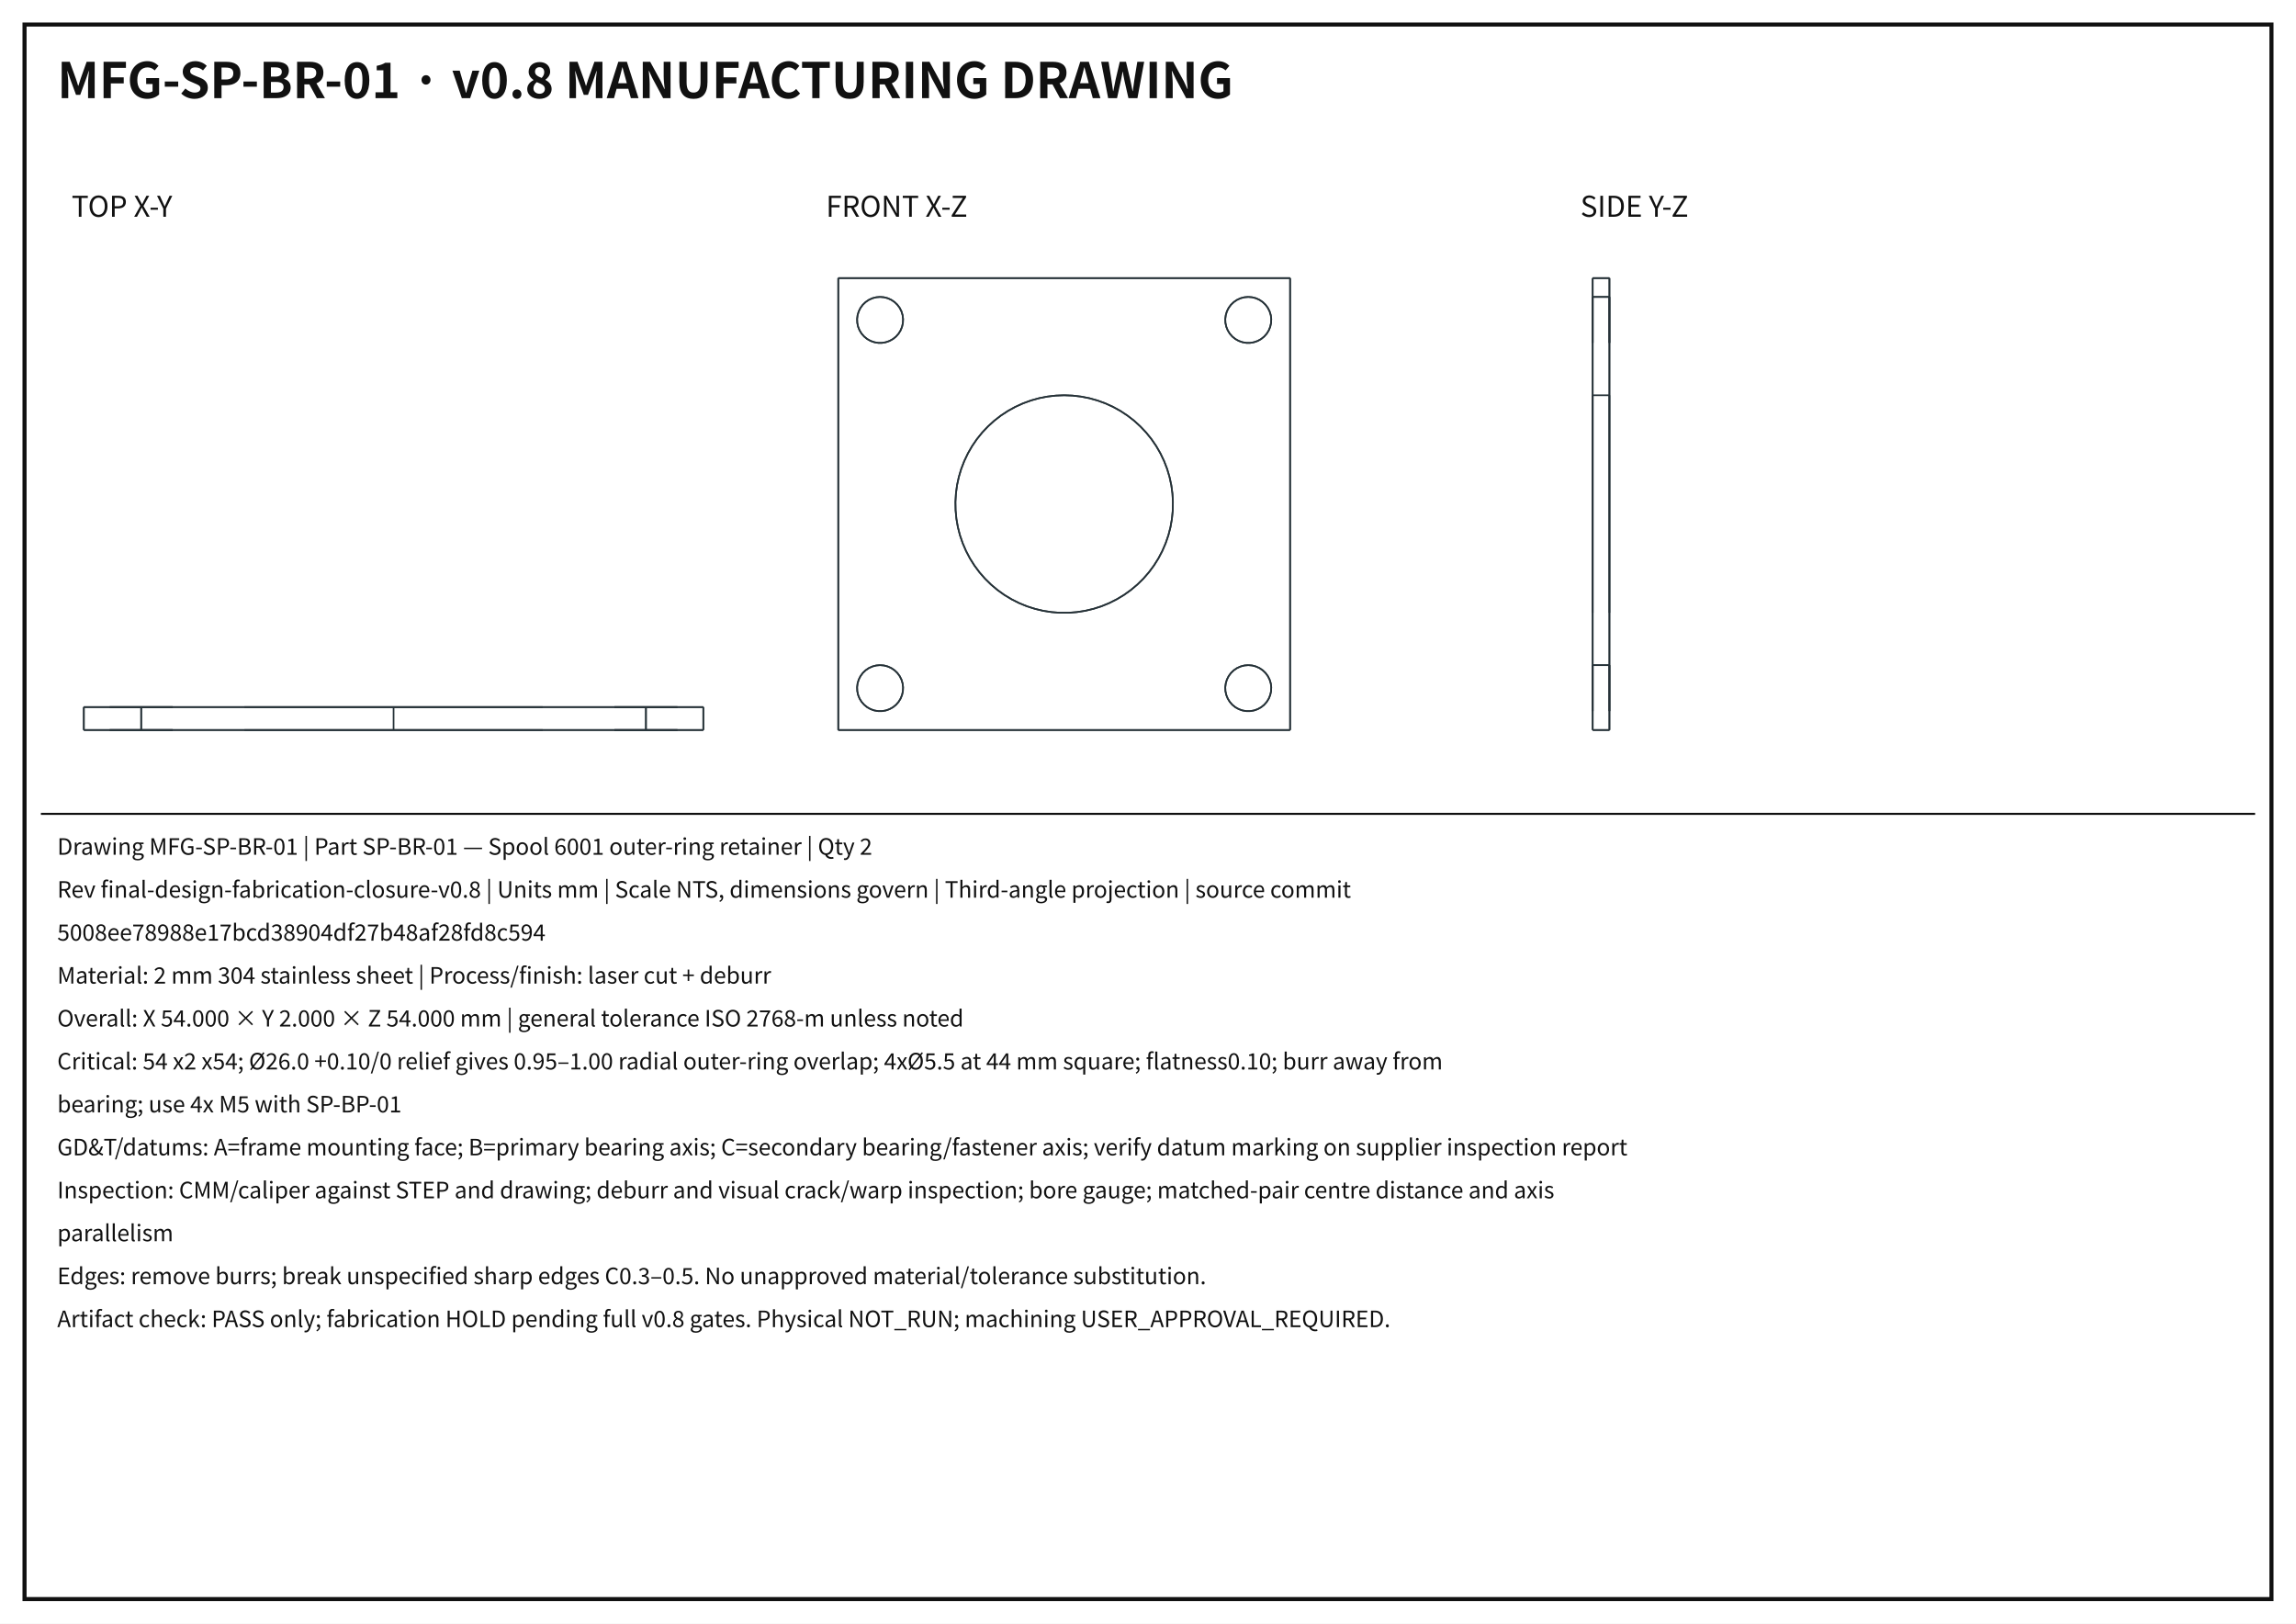
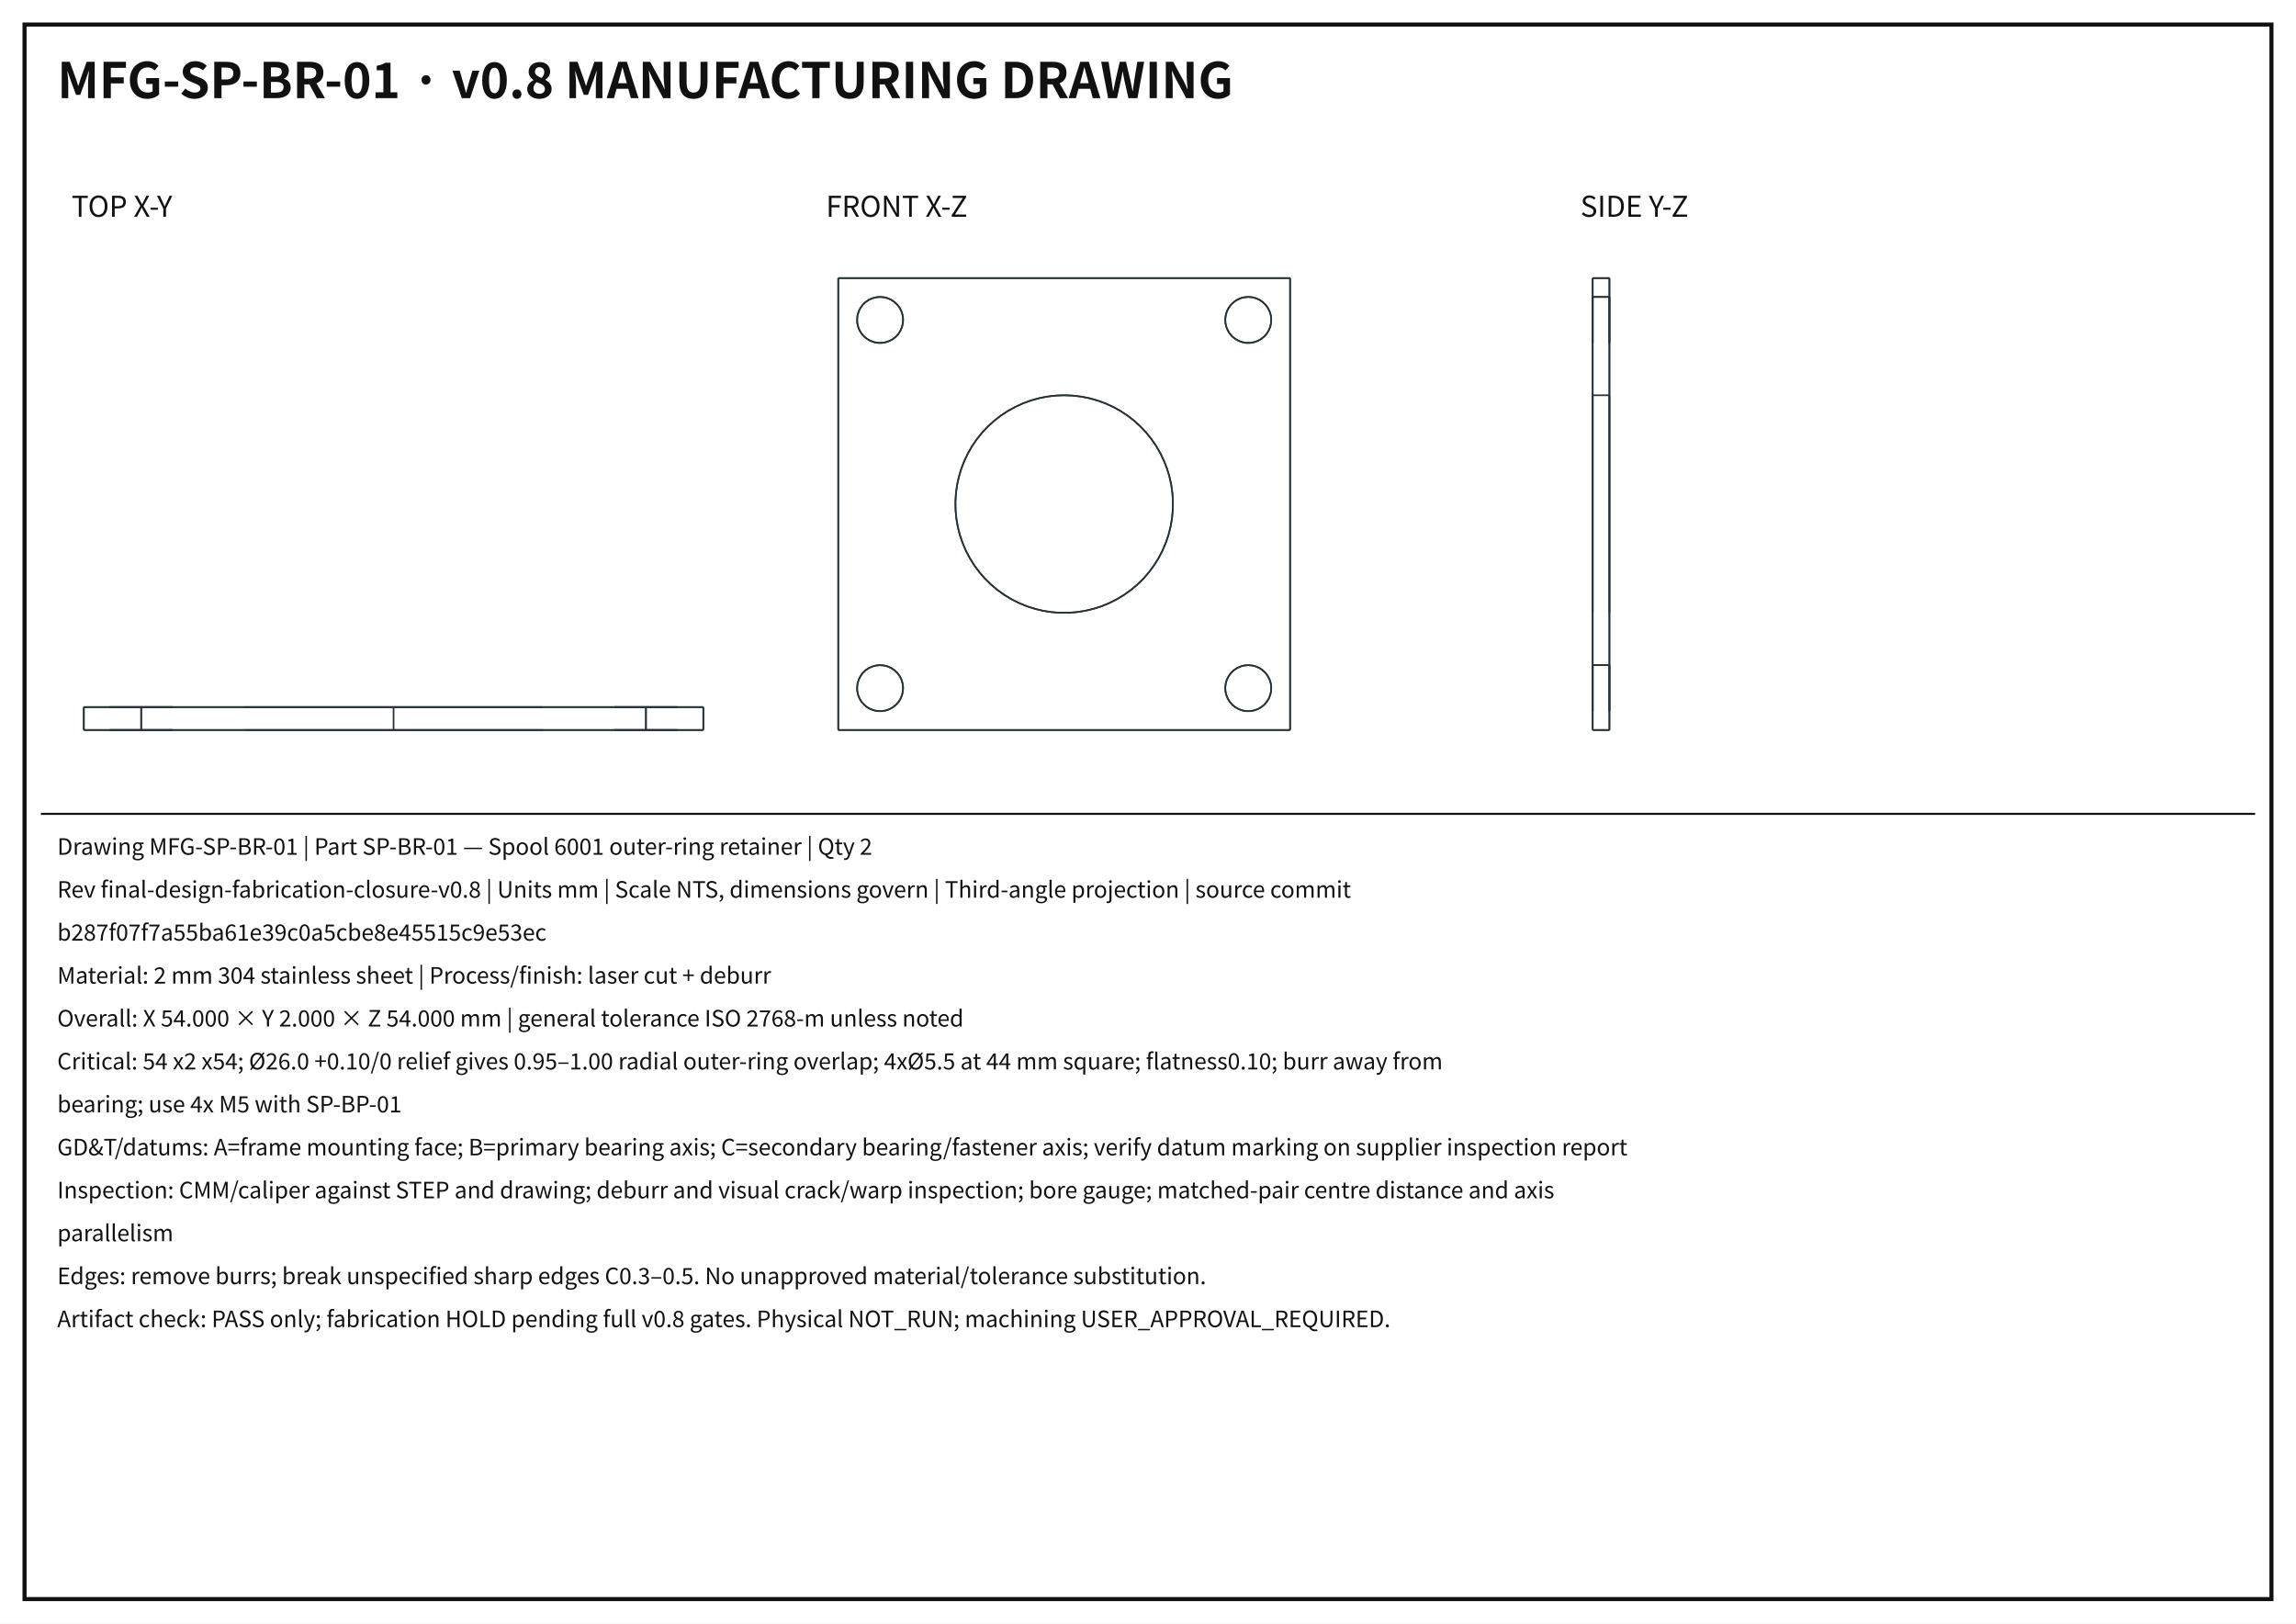
<svg xmlns="http://www.w3.org/2000/svg" width="1123" height="794" viewBox="0 0 1123 794">
  <rect width="1123" height="794" fill="white" />
  <rect x="12" y="12" width="1099" height="770" fill="none" stroke="#111" stroke-width="2" />
  <g font-family="Noto Sans CJK KR,sans-serif" fill="#111">
    <text x="28" y="48" font-size="24" font-weight="bold">MFG-SP-BR-01 · v0.8 MANUFACTURING DRAWING</text>
    <text x="35" y="106" font-size="14">TOP X-Y</text>
    <polyline points="41.00,357.00 41.00,357.00" fill="none" stroke="#263238" stroke-width="0.8" />
    <polyline points="41.00,357.00 41.00,345.78" fill="none" stroke="#263238" stroke-width="0.8" />
    <polyline points="41.00,345.78 41.00,345.78" fill="none" stroke="#263238" stroke-width="0.8" />
    <polyline points="41.00,357.00 41.00,345.78" fill="none" stroke="#263238" stroke-width="0.8" />
    <polyline points="41.00,357.00 344.00,357.00" fill="none" stroke="#263238" stroke-width="0.8" />
    <polyline points="41.00,357.00 344.00,357.00" fill="none" stroke="#263238" stroke-width="0.8" />
    <polyline points="344.00,357.00 344.00,357.00" fill="none" stroke="#263238" stroke-width="0.8" />
    <polyline points="69.06,357.00 71.66,357.00 74.20,357.00 76.58,357.00 78.75,357.00 80.64,357.00 82.20,357.00 83.37,357.00 84.14,357.00 84.47,357.00 84.36,357.00 83.81,357.00 82.83,357.00 81.46,357.00 79.73,357.00 77.70,357.00 75.41,357.00 72.94,357.00 70.36,357.00 67.75,357.00 65.17,357.00 62.70,357.00 60.41,357.00 58.38,357.00 56.65,357.00 55.28,357.00 54.30,357.00 53.75,357.00 53.64,357.00 53.97,357.00 54.74,357.00 55.92,357.00 57.47,357.00 59.36,357.00 61.53,357.00 63.92,357.00 66.45,357.00 69.06,357.00" fill="none" stroke="#263238" stroke-width="0.8" />
    <polyline points="69.06,357.00 71.66,357.00 74.20,357.00 76.58,357.00 78.75,357.00 80.64,357.00 82.20,357.00 83.37,357.00 84.14,357.00 84.47,357.00 84.36,357.00 83.81,357.00 82.83,357.00 81.46,357.00 79.73,357.00 77.70,357.00 75.41,357.00 72.94,357.00 70.36,357.00 67.75,357.00 65.17,357.00 62.70,357.00 60.41,357.00 58.38,357.00 56.65,357.00 55.28,357.00 54.30,357.00 53.75,357.00 53.64,357.00 53.97,357.00 54.74,357.00 55.92,357.00 57.47,357.00 59.36,357.00 61.53,357.00 63.92,357.00 66.45,357.00 69.06,357.00" fill="none" stroke="#263238" stroke-width="0.8" />
    <polyline points="315.94,357.00 318.55,357.00 321.08,357.00 323.47,357.00 325.64,357.00 327.53,357.00 329.08,357.00 330.26,357.00 331.03,357.00 331.36,357.00 331.25,357.00 330.70,357.00 329.72,357.00 328.35,357.00 326.62,357.00 324.59,357.00 322.30,357.00 319.83,357.00 317.25,357.00 314.64,357.00 312.06,357.00 309.59,357.00 307.30,357.00 305.27,357.00 303.54,357.00 302.17,357.00 301.19,357.00 300.64,357.00 300.53,357.00 300.86,357.00 301.63,357.00 302.80,357.00 304.36,357.00 306.25,357.00 308.42,357.00 310.80,357.00 313.34,357.00 315.94,357.00" fill="none" stroke="#263238" stroke-width="0.8" />
    <polyline points="192.50,357.00 198.15,357.00 203.77,357.00 209.32,357.00 214.77,357.00 220.09,357.00 225.24,357.00 230.19,357.00 234.92,357.00 239.39,357.00 243.58,357.00 247.46,357.00 251.01,357.00 254.21,357.00 257.04,357.00 259.48,357.00 261.52,357.00 263.14,357.00 264.34,357.00 265.10,357.00 265.43,357.00 265.32,357.00 264.77,357.00 263.79,357.00 262.38,357.00 260.55,357.00 258.31,357.00 255.67,357.00 252.66,357.00 249.28,357.00 245.56,357.00 241.52,357.00 237.19,357.00 232.58,357.00 227.74,357.00 222.69,357.00 217.45,357.00 212.06,357.00 206.56,357.00 200.97,357.00 195.33,357.00 189.67,357.00 184.03,357.00 178.44,357.00 172.94,357.00 167.55,357.00 162.31,357.00 157.26,357.00 152.42,357.00 147.81,357.00 143.48,357.00 139.44,357.00 135.72,357.00 132.34,357.00 129.33,357.00 126.69,357.00 124.45,357.00 122.62,357.00 121.21,357.00 120.23,357.00 119.68,357.00 119.57,357.00 119.90,357.00 120.66,357.00 121.86,357.00 123.48,357.00 125.52,357.00 127.96,357.00 130.79,357.00 133.99,357.00 137.54,357.00 141.42,357.00 145.61,357.00 150.08,357.00 154.81,357.00 159.76,357.00 164.91,357.00 170.23,357.00 175.68,357.00 181.23,357.00 186.85,357.00 192.50,357.00" fill="none" stroke="#263238" stroke-width="0.8" />
    <polyline points="315.94,357.00 318.55,357.00 321.08,357.00 323.47,357.00 325.64,357.00 327.53,357.00 329.08,357.00 330.26,357.00 331.03,357.00 331.36,357.00 331.25,357.00 330.70,357.00 329.72,357.00 328.35,357.00 326.62,357.00 324.59,357.00 322.30,357.00 319.83,357.00 317.25,357.00 314.64,357.00 312.06,357.00 309.59,357.00 307.30,357.00 305.27,357.00 303.54,357.00 302.17,357.00 301.19,357.00 300.64,357.00 300.53,357.00 300.86,357.00 301.63,357.00 302.80,357.00 304.36,357.00 306.25,357.00 308.42,357.00 310.80,357.00 313.34,357.00 315.94,357.00" fill="none" stroke="#263238" stroke-width="0.8" />
    <polyline points="344.00,357.00 344.00,345.78" fill="none" stroke="#263238" stroke-width="0.8" />
    <polyline points="41.00,345.78 344.00,345.78" fill="none" stroke="#263238" stroke-width="0.8" />
    <polyline points="41.00,345.78 344.00,345.78" fill="none" stroke="#263238" stroke-width="0.8" />
    <polyline points="344.00,345.78 344.00,345.78" fill="none" stroke="#263238" stroke-width="0.8" />
    <polyline points="69.06,345.78 71.66,345.78 74.20,345.78 76.58,345.78 78.75,345.78 80.64,345.78 82.20,345.78 83.37,345.78 84.14,345.78 84.47,345.78 84.36,345.78 83.81,345.78 82.83,345.78 81.46,345.78 79.73,345.78 77.70,345.78 75.41,345.78 72.94,345.78 70.36,345.78 67.75,345.78 65.17,345.78 62.70,345.78 60.41,345.78 58.38,345.78 56.65,345.78 55.28,345.78 54.30,345.78 53.75,345.78 53.64,345.78 53.97,345.78 54.74,345.78 55.92,345.78 57.47,345.78 59.36,345.78 61.53,345.78 63.92,345.78 66.45,345.78 69.06,345.78" fill="none" stroke="#263238" stroke-width="0.8" />
    <polyline points="69.06,345.78 71.66,345.78 74.20,345.78 76.58,345.78 78.75,345.78 80.64,345.78 82.20,345.78 83.37,345.78 84.14,345.78 84.47,345.78 84.36,345.78 83.81,345.78 82.83,345.78 81.46,345.78 79.73,345.78 77.70,345.78 75.41,345.78 72.94,345.78 70.36,345.78 67.75,345.78 65.17,345.78 62.70,345.78 60.41,345.78 58.38,345.78 56.65,345.78 55.28,345.78 54.30,345.78 53.75,345.78 53.64,345.78 53.97,345.78 54.74,345.78 55.92,345.78 57.47,345.78 59.36,345.78 61.53,345.78 63.92,345.78 66.45,345.78 69.06,345.78" fill="none" stroke="#263238" stroke-width="0.8" />
    <polyline points="315.94,345.78 318.55,345.78 321.08,345.78 323.47,345.78 325.64,345.78 327.53,345.78 329.08,345.78 330.26,345.78 331.03,345.78 331.36,345.78 331.25,345.78 330.70,345.78 329.72,345.78 328.35,345.78 326.62,345.78 324.59,345.78 322.30,345.78 319.83,345.78 317.25,345.78 314.64,345.78 312.06,345.78 309.59,345.78 307.30,345.78 305.27,345.78 303.54,345.78 302.17,345.78 301.19,345.78 300.64,345.78 300.53,345.78 300.86,345.78 301.63,345.78 302.80,345.78 304.36,345.78 306.25,345.78 308.42,345.78 310.80,345.78 313.34,345.78 315.94,345.78" fill="none" stroke="#263238" stroke-width="0.8" />
    <polyline points="192.50,345.78 198.15,345.78 203.77,345.78 209.32,345.78 214.77,345.78 220.09,345.78 225.24,345.78 230.19,345.78 234.92,345.78 239.39,345.78 243.58,345.78 247.46,345.78 251.01,345.78 254.21,345.78 257.04,345.78 259.48,345.78 261.52,345.78 263.14,345.78 264.34,345.78 265.10,345.78 265.43,345.78 265.32,345.78 264.77,345.78 263.79,345.78 262.38,345.78 260.55,345.78 258.31,345.78 255.67,345.78 252.66,345.78 249.28,345.78 245.56,345.78 241.52,345.78 237.19,345.78 232.58,345.78 227.74,345.78 222.69,345.78 217.45,345.78 212.06,345.78 206.56,345.78 200.97,345.78 195.33,345.78 189.67,345.78 184.03,345.78 178.44,345.78 172.94,345.78 167.55,345.78 162.31,345.78 157.26,345.78 152.42,345.78 147.81,345.78 143.48,345.78 139.44,345.78 135.72,345.78 132.34,345.78 129.33,345.78 126.69,345.78 124.45,345.78 122.62,345.78 121.21,345.78 120.23,345.78 119.68,345.78 119.57,345.78 119.90,345.78 120.66,345.78 121.86,345.78 123.48,345.78 125.52,345.78 127.96,345.78 130.79,345.78 133.99,345.78 137.54,345.78 141.42,345.78 145.61,345.78 150.08,345.78 154.81,345.78 159.76,345.78 164.91,345.78 170.23,345.78 175.68,345.78 181.23,345.78 186.85,345.78 192.50,345.78" fill="none" stroke="#263238" stroke-width="0.8" />
    <polyline points="315.94,345.78 318.55,345.78 321.08,345.78 323.47,345.78 325.64,345.78 327.53,345.78 329.08,345.78 330.26,345.78 331.03,345.78 331.36,345.78 331.25,345.78 330.70,345.78 329.72,345.78 328.35,345.78 326.62,345.78 324.59,345.78 322.30,345.78 319.83,345.78 317.25,345.78 314.64,345.78 312.06,345.78 309.59,345.78 307.30,345.78 305.27,345.78 303.54,345.78 302.17,345.78 301.19,345.78 300.64,345.78 300.53,345.78 300.86,345.78 301.63,345.78 302.80,345.78 304.36,345.78 306.25,345.78 308.42,345.78 310.80,345.78 313.34,345.78 315.94,345.78" fill="none" stroke="#263238" stroke-width="0.8" />
    <polyline points="344.00,357.00 344.00,345.78" fill="none" stroke="#263238" stroke-width="0.8" />
    <polyline points="69.06,357.00 69.06,345.78" fill="none" stroke="#263238" stroke-width="0.8" />
    <polyline points="69.06,357.00 69.06,345.78" fill="none" stroke="#263238" stroke-width="0.8" />
    <polyline points="315.94,357.00 315.94,345.78" fill="none" stroke="#263238" stroke-width="0.8" />
    <polyline points="192.50,357.00 192.50,345.78" fill="none" stroke="#263238" stroke-width="0.8" />
    <polyline points="315.94,357.00 315.94,345.78" fill="none" stroke="#263238" stroke-width="0.8" />
    <text x="404" y="106" font-size="14">FRONT X-Z</text>
    <polyline points="410.00,357.00 410.00,136.00" fill="none" stroke="#263238" stroke-width="0.8" />
    <polyline points="410.00,357.00 410.00,357.00" fill="none" stroke="#263238" stroke-width="0.8" />
    <polyline points="410.00,357.00 410.00,136.00" fill="none" stroke="#263238" stroke-width="0.8" />
    <polyline points="410.00,136.00 410.00,136.00" fill="none" stroke="#263238" stroke-width="0.8" />
    <polyline points="410.00,357.00 631.00,357.00" fill="none" stroke="#263238" stroke-width="0.8" />
    <polyline points="410.00,136.00 631.00,136.00" fill="none" stroke="#263238" stroke-width="0.8" />
    <polyline points="631.00,357.00 631.00,136.00" fill="none" stroke="#263238" stroke-width="0.8" />
    <polyline points="430.46,325.28 432.37,325.44 434.21,325.93 435.95,326.71 437.53,327.78 438.91,329.10 440.05,330.64 440.91,332.34 441.46,334.17 441.71,336.06 441.63,337.97 441.22,339.83 440.51,341.60 439.51,343.23 438.25,344.66 436.77,345.86 435.10,346.79 433.30,347.43 431.42,347.75 429.51,347.75 427.63,347.43 425.83,346.79 424.16,345.86 422.68,344.66 421.41,343.23 420.41,341.60 419.70,339.83 419.30,337.97 419.22,336.06 419.46,334.17 420.02,332.34 420.88,330.64 422.01,329.10 423.39,327.78 424.97,326.71 426.71,325.93 428.56,325.44 430.46,325.28" fill="none" stroke="#263238" stroke-width="0.8" />
    <polyline points="430.46,145.21 432.37,145.37 434.21,145.85 435.95,146.64 437.53,147.71 438.91,149.03 440.05,150.56 440.91,152.27 441.46,154.09 441.71,155.99 441.63,157.89 441.22,159.76 440.51,161.53 439.51,163.16 438.25,164.59 436.77,165.79 435.10,166.72 433.30,167.35 431.42,167.68 429.51,167.68 427.63,167.35 425.83,166.72 424.16,165.79 422.68,164.59 421.41,163.16 420.41,161.53 419.70,159.76 419.30,157.89 419.22,155.99 419.46,154.09 420.02,152.27 420.88,150.56 422.01,149.03 423.39,147.71 424.97,146.64 426.71,145.85 428.56,145.37 430.46,145.21" fill="none" stroke="#263238" stroke-width="0.8" />
    <polyline points="610.54,325.28 612.44,325.44 614.29,325.93 616.03,326.71 617.61,327.78 618.99,329.10 620.12,330.64 620.98,332.34 621.54,334.17 621.78,336.06 621.70,337.97 621.30,339.83 620.59,341.60 619.59,343.23 618.32,344.66 616.84,345.86 615.17,346.79 613.37,347.43 611.49,347.75 609.58,347.75 607.70,347.43 605.90,346.79 604.23,345.86 602.75,344.66 601.49,343.23 600.49,341.60 599.78,339.83 599.37,337.97 599.29,336.06 599.54,334.17 600.09,332.34 600.95,330.64 602.09,329.10 603.47,327.78 605.05,326.71 606.79,325.93 608.63,325.44 610.54,325.28" fill="none" stroke="#263238" stroke-width="0.8" />
    <polyline points="520.50,193.30 524.62,193.46 528.72,193.94 532.77,194.73 536.74,195.84 540.62,197.25 544.38,198.96 547.99,200.95 551.44,203.22 554.70,205.74 557.75,208.52 560.59,211.52 563.18,214.73 565.51,218.13 567.57,221.70 569.35,225.43 570.84,229.28 572.02,233.23 572.90,237.26 573.45,241.35 573.69,245.47 573.61,249.59 573.21,253.70 572.50,257.76 571.47,261.76 570.13,265.66 568.50,269.45 566.58,273.10 564.38,276.59 561.91,279.90 559.20,283.01 556.25,285.90 553.09,288.55 549.74,290.95 546.20,293.08 542.52,294.93 538.70,296.50 534.77,297.75 530.75,298.71 526.68,299.34 522.56,299.66 518.44,299.66 514.32,299.34 510.25,298.71 506.23,297.75 502.30,296.50 498.48,294.93 494.80,293.08 491.26,290.95 487.91,288.55 484.75,285.90 481.80,283.01 479.09,279.90 476.62,276.59 474.42,273.10 472.50,269.45 470.87,265.66 469.53,261.76 468.50,257.76 467.79,253.70 467.39,249.59 467.31,245.47 467.55,241.35 468.10,237.26 468.98,233.23 470.16,229.28 471.65,225.43 473.43,221.70 475.49,218.13 477.82,214.73 480.41,211.52 483.25,208.52 486.30,205.74 489.56,203.22 493.01,200.95 496.62,198.96 500.38,197.25 504.26,195.84 508.23,194.73 512.28,193.94 516.38,193.46 520.50,193.30" fill="none" stroke="#263238" stroke-width="0.8" />
    <polyline points="610.54,145.21 612.44,145.37 614.29,145.85 616.03,146.64 617.61,147.71 618.99,149.03 620.12,150.56 620.98,152.27 621.54,154.09 621.78,155.99 621.70,157.89 621.30,159.76 620.59,161.53 619.59,163.16 618.32,164.59 616.84,165.79 615.17,166.72 613.37,167.35 611.49,167.68 609.58,167.68 607.70,167.35 605.90,166.72 604.23,165.79 602.75,164.59 601.49,163.16 600.49,161.53 599.78,159.76 599.37,157.89 599.29,155.99 599.54,154.09 600.09,152.27 600.95,150.56 602.09,149.03 603.47,147.71 605.05,146.64 606.79,145.85 608.63,145.37 610.54,145.21" fill="none" stroke="#263238" stroke-width="0.8" />
    <polyline points="631.00,136.00 631.00,136.00" fill="none" stroke="#263238" stroke-width="0.8" />
    <polyline points="410.00,136.00 631.00,136.00" fill="none" stroke="#263238" stroke-width="0.8" />
    <polyline points="410.00,357.00 631.00,357.00" fill="none" stroke="#263238" stroke-width="0.8" />
    <polyline points="631.00,357.00 631.00,136.00" fill="none" stroke="#263238" stroke-width="0.8" />
    <polyline points="430.46,325.28 432.37,325.44 434.21,325.93 435.95,326.71 437.53,327.78 438.91,329.10 440.05,330.64 440.91,332.34 441.46,334.17 441.71,336.06 441.63,337.97 441.22,339.83 440.51,341.60 439.51,343.23 438.25,344.66 436.77,345.86 435.10,346.79 433.30,347.43 431.42,347.75 429.51,347.75 427.63,347.43 425.83,346.79 424.16,345.86 422.68,344.66 421.41,343.23 420.41,341.60 419.70,339.83 419.30,337.97 419.22,336.06 419.46,334.17 420.02,332.34 420.88,330.64 422.01,329.10 423.39,327.78 424.97,326.71 426.71,325.93 428.56,325.44 430.46,325.28" fill="none" stroke="#263238" stroke-width="0.8" />
    <polyline points="430.46,145.21 432.37,145.37 434.21,145.85 435.95,146.64 437.53,147.71 438.91,149.03 440.05,150.56 440.91,152.27 441.46,154.09 441.71,155.99 441.63,157.89 441.22,159.76 440.51,161.53 439.51,163.16 438.25,164.59 436.77,165.79 435.10,166.72 433.30,167.35 431.42,167.68 429.51,167.68 427.63,167.35 425.83,166.72 424.16,165.79 422.68,164.59 421.41,163.16 420.41,161.53 419.70,159.76 419.30,157.89 419.22,155.99 419.46,154.09 420.02,152.27 420.88,150.56 422.01,149.03 423.39,147.71 424.97,146.64 426.71,145.85 428.56,145.37 430.46,145.21" fill="none" stroke="#263238" stroke-width="0.8" />
    <polyline points="610.54,325.28 612.44,325.44 614.29,325.93 616.03,326.71 617.61,327.78 618.99,329.10 620.12,330.64 620.98,332.34 621.54,334.17 621.78,336.06 621.70,337.97 621.30,339.83 620.59,341.60 619.59,343.23 618.32,344.66 616.84,345.86 615.17,346.79 613.37,347.43 611.49,347.75 609.58,347.75 607.70,347.43 605.90,346.79 604.23,345.86 602.75,344.66 601.49,343.23 600.49,341.60 599.78,339.83 599.37,337.97 599.29,336.06 599.54,334.17 600.09,332.34 600.95,330.64 602.09,329.10 603.47,327.78 605.05,326.71 606.79,325.93 608.63,325.44 610.54,325.28" fill="none" stroke="#263238" stroke-width="0.8" />
    <polyline points="520.50,193.30 524.62,193.46 528.72,193.94 532.77,194.73 536.74,195.84 540.62,197.25 544.38,198.96 547.99,200.95 551.44,203.22 554.70,205.74 557.75,208.52 560.59,211.52 563.18,214.73 565.51,218.13 567.57,221.70 569.35,225.43 570.84,229.28 572.02,233.23 572.90,237.26 573.45,241.35 573.69,245.47 573.61,249.59 573.21,253.70 572.50,257.76 571.47,261.76 570.13,265.66 568.50,269.45 566.58,273.10 564.38,276.59 561.91,279.90 559.20,283.01 556.25,285.90 553.09,288.55 549.74,290.95 546.20,293.08 542.52,294.93 538.70,296.50 534.77,297.75 530.75,298.71 526.68,299.34 522.56,299.66 518.44,299.66 514.32,299.34 510.25,298.71 506.23,297.75 502.30,296.50 498.48,294.93 494.80,293.08 491.26,290.95 487.91,288.55 484.75,285.90 481.80,283.01 479.09,279.90 476.62,276.59 474.42,273.10 472.50,269.45 470.87,265.66 469.53,261.76 468.50,257.76 467.79,253.70 467.39,249.59 467.31,245.47 467.55,241.35 468.10,237.26 468.98,233.23 470.16,229.28 471.65,225.43 473.43,221.70 475.49,218.13 477.82,214.73 480.41,211.52 483.25,208.52 486.30,205.74 489.56,203.22 493.01,200.95 496.62,198.96 500.38,197.25 504.26,195.84 508.23,194.73 512.28,193.94 516.38,193.46 520.50,193.30" fill="none" stroke="#263238" stroke-width="0.8" />
    <polyline points="610.54,145.21 612.44,145.37 614.29,145.85 616.03,146.64 617.61,147.71 618.99,149.03 620.12,150.56 620.98,152.27 621.54,154.09 621.78,155.99 621.70,157.89 621.30,159.76 620.59,161.53 619.59,163.16 618.32,164.59 616.84,165.79 615.17,166.72 613.37,167.35 611.49,167.68 609.58,167.68 607.70,167.35 605.90,166.72 604.23,165.79 602.75,164.59 601.49,163.16 600.49,161.53 599.78,159.76 599.37,157.89 599.29,155.99 599.54,154.09 600.09,152.27 600.95,150.56 602.09,149.03 603.47,147.71 605.05,146.64 606.79,145.85 608.63,145.37 610.54,145.21" fill="none" stroke="#263238" stroke-width="0.8" />
    <polyline points="631.00,357.00 631.00,357.00" fill="none" stroke="#263238" stroke-width="0.8" />
    <polyline points="430.46,325.28 430.46,325.28" fill="none" stroke="#263238" stroke-width="0.8" />
    <polyline points="430.46,145.21 430.46,145.21" fill="none" stroke="#263238" stroke-width="0.8" />
    <polyline points="610.54,325.28 610.54,325.28" fill="none" stroke="#263238" stroke-width="0.8" />
    <polyline points="520.50,193.30 520.50,193.30" fill="none" stroke="#263238" stroke-width="0.8" />
    <polyline points="610.54,145.21 610.54,145.21" fill="none" stroke="#263238" stroke-width="0.8" />
    <text x="773" y="106" font-size="14">SIDE Y-Z</text>
    <polyline points="779.00,357.00 779.00,136.00" fill="none" stroke="#263238" stroke-width="0.8" />
    <polyline points="779.00,357.00 787.19,357.00" fill="none" stroke="#263238" stroke-width="0.8" />
    <polyline points="787.19,357.00 787.19,136.00" fill="none" stroke="#263238" stroke-width="0.8" />
    <polyline points="779.00,136.00 787.19,136.00" fill="none" stroke="#263238" stroke-width="0.8" />
    <polyline points="779.00,357.00 779.00,357.00" fill="none" stroke="#263238" stroke-width="0.8" />
    <polyline points="779.00,136.00 779.00,136.00" fill="none" stroke="#263238" stroke-width="0.8" />
    <polyline points="779.00,357.00 779.00,136.00" fill="none" stroke="#263238" stroke-width="0.8" />
    <polyline points="779.00,325.28 779.00,325.44 779.00,325.93 779.00,326.71 779.00,327.78 779.00,329.10 779.00,330.64 779.00,332.34 779.00,334.17 779.00,336.06 779.00,337.97 779.00,339.83 779.00,341.60 779.00,343.23 779.00,344.66 779.00,345.86 779.00,346.79 779.00,347.43 779.00,347.75 779.00,347.75 779.00,347.43 779.00,346.79 779.00,345.86 779.00,344.66 779.00,343.23 779.00,341.60 779.00,339.83 779.00,337.97 779.00,336.06 779.00,334.17 779.00,332.34 779.00,330.64 779.00,329.10 779.00,327.78 779.00,326.71 779.00,325.93 779.00,325.44 779.00,325.28" fill="none" stroke="#263238" stroke-width="0.8" />
    <polyline points="779.00,145.21 779.00,145.37 779.00,145.85 779.00,146.64 779.00,147.71 779.00,149.03 779.00,150.56 779.00,152.27 779.00,154.09 779.00,155.99 779.00,157.89 779.00,159.76 779.00,161.53 779.00,163.16 779.00,164.59 779.00,165.79 779.00,166.72 779.00,167.35 779.00,167.68 779.00,167.68 779.00,167.35 779.00,166.72 779.00,165.79 779.00,164.59 779.00,163.16 779.00,161.53 779.00,159.76 779.00,157.89 779.00,155.99 779.00,154.09 779.00,152.27 779.00,150.56 779.00,149.03 779.00,147.71 779.00,146.64 779.00,145.85 779.00,145.37 779.00,145.21" fill="none" stroke="#263238" stroke-width="0.8" />
    <polyline points="779.00,325.28 779.00,325.44 779.00,325.93 779.00,326.71 779.00,327.78 779.00,329.10 779.00,330.64 779.00,332.34 779.00,334.17 779.00,336.06 779.00,337.97 779.00,339.83 779.00,341.60 779.00,343.23 779.00,344.66 779.00,345.86 779.00,346.79 779.00,347.43 779.00,347.75 779.00,347.75 779.00,347.43 779.00,346.79 779.00,345.86 779.00,344.66 779.00,343.23 779.00,341.60 779.00,339.83 779.00,337.97 779.00,336.06 779.00,334.17 779.00,332.34 779.00,330.64 779.00,329.10 779.00,327.78 779.00,326.71 779.00,325.93 779.00,325.44 779.00,325.28" fill="none" stroke="#263238" stroke-width="0.8" />
    <polyline points="779.00,193.30 779.00,193.46 779.00,193.94 779.00,194.73 779.00,195.84 779.00,197.25 779.00,198.96 779.00,200.95 779.00,203.22 779.00,205.74 779.00,208.52 779.00,211.52 779.00,214.73 779.00,218.13 779.00,221.70 779.00,225.43 779.00,229.28 779.00,233.23 779.00,237.26 779.00,241.35 779.00,245.47 779.00,249.59 779.00,253.70 779.00,257.76 779.00,261.76 779.00,265.66 779.00,269.45 779.00,273.10 779.00,276.59 779.00,279.90 779.00,283.01 779.00,285.90 779.00,288.55 779.00,290.95 779.00,293.08 779.00,294.93 779.00,296.50 779.00,297.75 779.00,298.71 779.00,299.34 779.00,299.66 779.00,299.66 779.00,299.34 779.00,298.71 779.00,297.75 779.00,296.50 779.00,294.93 779.00,293.08 779.00,290.95 779.00,288.55 779.00,285.90 779.00,283.01 779.00,279.90 779.00,276.59 779.00,273.10 779.00,269.45 779.00,265.66 779.00,261.76 779.00,257.76 779.00,253.70 779.00,249.59 779.00,245.47 779.00,241.35 779.00,237.26 779.00,233.23 779.00,229.28 779.00,225.43 779.00,221.70 779.00,218.13 779.00,214.73 779.00,211.52 779.00,208.52 779.00,205.74 779.00,203.22 779.00,200.95 779.00,198.96 779.00,197.25 779.00,195.84 779.00,194.73 779.00,193.94 779.00,193.46 779.00,193.30" fill="none" stroke="#263238" stroke-width="0.8" />
    <polyline points="779.00,145.21 779.00,145.37 779.00,145.85 779.00,146.64 779.00,147.71 779.00,149.03 779.00,150.56 779.00,152.27 779.00,154.09 779.00,155.99 779.00,157.89 779.00,159.76 779.00,161.53 779.00,163.16 779.00,164.59 779.00,165.79 779.00,166.72 779.00,167.35 779.00,167.68 779.00,167.68 779.00,167.35 779.00,166.72 779.00,165.79 779.00,164.59 779.00,163.16 779.00,161.53 779.00,159.76 779.00,157.89 779.00,155.99 779.00,154.09 779.00,152.27 779.00,150.56 779.00,149.03 779.00,147.71 779.00,146.64 779.00,145.85 779.00,145.37 779.00,145.21" fill="none" stroke="#263238" stroke-width="0.8" />
    <polyline points="779.00,136.00 787.19,136.00" fill="none" stroke="#263238" stroke-width="0.8" />
    <polyline points="787.19,136.00 787.19,136.00" fill="none" stroke="#263238" stroke-width="0.8" />
    <polyline points="787.19,357.00 787.19,357.00" fill="none" stroke="#263238" stroke-width="0.8" />
    <polyline points="787.19,357.00 787.19,136.00" fill="none" stroke="#263238" stroke-width="0.8" />
    <polyline points="787.19,325.28 787.19,325.44 787.19,325.93 787.19,326.71 787.19,327.78 787.19,329.10 787.19,330.64 787.19,332.34 787.19,334.17 787.19,336.06 787.19,337.97 787.19,339.83 787.19,341.60 787.19,343.23 787.19,344.66 787.19,345.86 787.19,346.79 787.19,347.43 787.19,347.75 787.19,347.75 787.19,347.43 787.19,346.79 787.19,345.86 787.19,344.66 787.19,343.23 787.19,341.60 787.19,339.83 787.19,337.97 787.19,336.06 787.19,334.17 787.19,332.34 787.19,330.64 787.19,329.10 787.19,327.78 787.19,326.71 787.19,325.93 787.19,325.44 787.19,325.28" fill="none" stroke="#263238" stroke-width="0.8" />
    <polyline points="787.19,145.21 787.19,145.37 787.19,145.85 787.19,146.64 787.19,147.71 787.19,149.03 787.19,150.56 787.19,152.27 787.19,154.09 787.19,155.99 787.19,157.89 787.19,159.76 787.19,161.53 787.19,163.16 787.19,164.59 787.19,165.79 787.19,166.72 787.19,167.35 787.19,167.68 787.19,167.68 787.19,167.35 787.19,166.72 787.19,165.79 787.19,164.59 787.19,163.16 787.19,161.53 787.19,159.76 787.19,157.89 787.19,155.99 787.19,154.09 787.19,152.27 787.19,150.56 787.19,149.03 787.19,147.71 787.19,146.64 787.19,145.85 787.19,145.37 787.19,145.21" fill="none" stroke="#263238" stroke-width="0.8" />
    <polyline points="787.19,325.28 787.19,325.44 787.19,325.93 787.19,326.71 787.19,327.78 787.19,329.10 787.19,330.64 787.19,332.34 787.19,334.17 787.19,336.06 787.19,337.97 787.19,339.83 787.19,341.60 787.19,343.23 787.19,344.66 787.19,345.86 787.19,346.79 787.19,347.43 787.19,347.75 787.19,347.75 787.19,347.43 787.19,346.79 787.19,345.86 787.19,344.66 787.19,343.23 787.19,341.60 787.19,339.83 787.19,337.97 787.19,336.06 787.19,334.17 787.19,332.34 787.19,330.64 787.19,329.10 787.19,327.78 787.19,326.71 787.19,325.93 787.19,325.44 787.19,325.28" fill="none" stroke="#263238" stroke-width="0.8" />
    <polyline points="787.19,193.30 787.19,193.46 787.19,193.94 787.19,194.73 787.19,195.84 787.19,197.25 787.19,198.96 787.19,200.95 787.19,203.22 787.19,205.74 787.19,208.52 787.19,211.52 787.19,214.73 787.19,218.13 787.19,221.70 787.19,225.43 787.19,229.28 787.19,233.23 787.19,237.26 787.19,241.35 787.19,245.47 787.19,249.59 787.19,253.70 787.19,257.76 787.19,261.76 787.19,265.66 787.19,269.45 787.19,273.10 787.19,276.59 787.19,279.90 787.19,283.01 787.19,285.90 787.19,288.55 787.19,290.95 787.19,293.08 787.19,294.93 787.19,296.50 787.19,297.75 787.19,298.71 787.19,299.34 787.19,299.66 787.19,299.66 787.19,299.34 787.19,298.71 787.19,297.75 787.19,296.50 787.19,294.93 787.19,293.08 787.19,290.95 787.19,288.55 787.19,285.90 787.19,283.01 787.19,279.90 787.19,276.59 787.19,273.10 787.19,269.45 787.19,265.66 787.19,261.76 787.19,257.76 787.19,253.70 787.19,249.59 787.19,245.47 787.19,241.35 787.19,237.26 787.19,233.23 787.19,229.28 787.19,225.43 787.19,221.70 787.19,218.13 787.19,214.73 787.19,211.52 787.19,208.52 787.19,205.74 787.19,203.22 787.19,200.95 787.19,198.96 787.19,197.25 787.19,195.84 787.19,194.73 787.19,193.94 787.19,193.46 787.19,193.30" fill="none" stroke="#263238" stroke-width="0.8" />
    <polyline points="787.19,145.21 787.19,145.37 787.19,145.85 787.19,146.64 787.19,147.71 787.19,149.03 787.19,150.56 787.19,152.27 787.19,154.09 787.19,155.99 787.19,157.89 787.19,159.76 787.19,161.53 787.19,163.16 787.19,164.59 787.19,165.79 787.19,166.72 787.19,167.35 787.19,167.68 787.19,167.68 787.19,167.35 787.19,166.72 787.19,165.79 787.19,164.59 787.19,163.16 787.19,161.53 787.19,159.76 787.19,157.89 787.19,155.99 787.19,154.09 787.19,152.27 787.19,150.56 787.19,149.03 787.19,147.71 787.19,146.64 787.19,145.85 787.19,145.37 787.19,145.21" fill="none" stroke="#263238" stroke-width="0.8" />
    <polyline points="779.00,357.00 787.19,357.00" fill="none" stroke="#263238" stroke-width="0.8" />
    <polyline points="779.00,325.28 787.19,325.28" fill="none" stroke="#263238" stroke-width="0.8" />
    <polyline points="779.00,145.21 787.19,145.21" fill="none" stroke="#263238" stroke-width="0.8" />
    <polyline points="779.00,325.28 787.19,325.28" fill="none" stroke="#263238" stroke-width="0.8" />
    <polyline points="779.00,193.30 787.19,193.30" fill="none" stroke="#263238" stroke-width="0.8" />
    <polyline points="779.00,145.21 787.19,145.21" fill="none" stroke="#263238" stroke-width="0.8" />
    <line x1="20" y1="398" x2="1103" y2="398" stroke="#111" />
    <text x="28" y="418" font-size="11">Drawing MFG-SP-BR-01 | Part SP-BR-01 — Spool 6001 outer-ring retainer | Qty 2</text>
    <text x="28" y="439" font-size="11">Rev final-design-fabrication-closure-v0.8 | Units mm | Scale NTS, dimensions govern | Third-angle projection | source commit</text>
-     <text x="28" y="460" font-size="11">5008ee78988e17bcd38904df27b48af28fd8c594</text>
+     <text x="28" y="460" font-size="11">b287f07f7a55ba61e39c0a5cbe8e45515c9e53ec</text>
    <text x="28" y="481" font-size="11">Material: 2 mm 304 stainless sheet | Process/finish: laser cut + deburr</text>
    <text x="28" y="502" font-size="11">Overall: X 54.000 × Y 2.000 × Z 54.000 mm | general tolerance ISO 2768-m unless noted</text>
    <text x="28" y="523" font-size="11">Critical: 54 x2 x54; Ø26.0 +0.10/0 relief gives 0.95–1.00 radial outer-ring overlap; 4xØ5.5 at 44 mm square; flatness0.10; burr away from</text>
    <text x="28" y="544" font-size="11">bearing; use 4x M5 with SP-BP-01</text>
    <text x="28" y="565" font-size="11">GD&amp;T/datums: A=frame mounting face; B=primary bearing axis; C=secondary bearing/fastener axis; verify datum marking on supplier inspection report</text>
    <text x="28" y="586" font-size="11">Inspection: CMM/caliper against STEP and drawing; deburr and visual crack/warp inspection; bore gauge; matched-pair centre distance and axis</text>
    <text x="28" y="607" font-size="11">parallelism</text>
    <text x="28" y="628" font-size="11">Edges: remove burrs; break unspecified sharp edges C0.3–0.5. No unapproved material/tolerance substitution.</text>
    <text x="28" y="649" font-size="11">Artifact check: PASS only; fabrication HOLD pending full v0.8 gates. Physical NOT_RUN; machining USER_APPROVAL_REQUIRED.</text>
  </g>
</svg>
